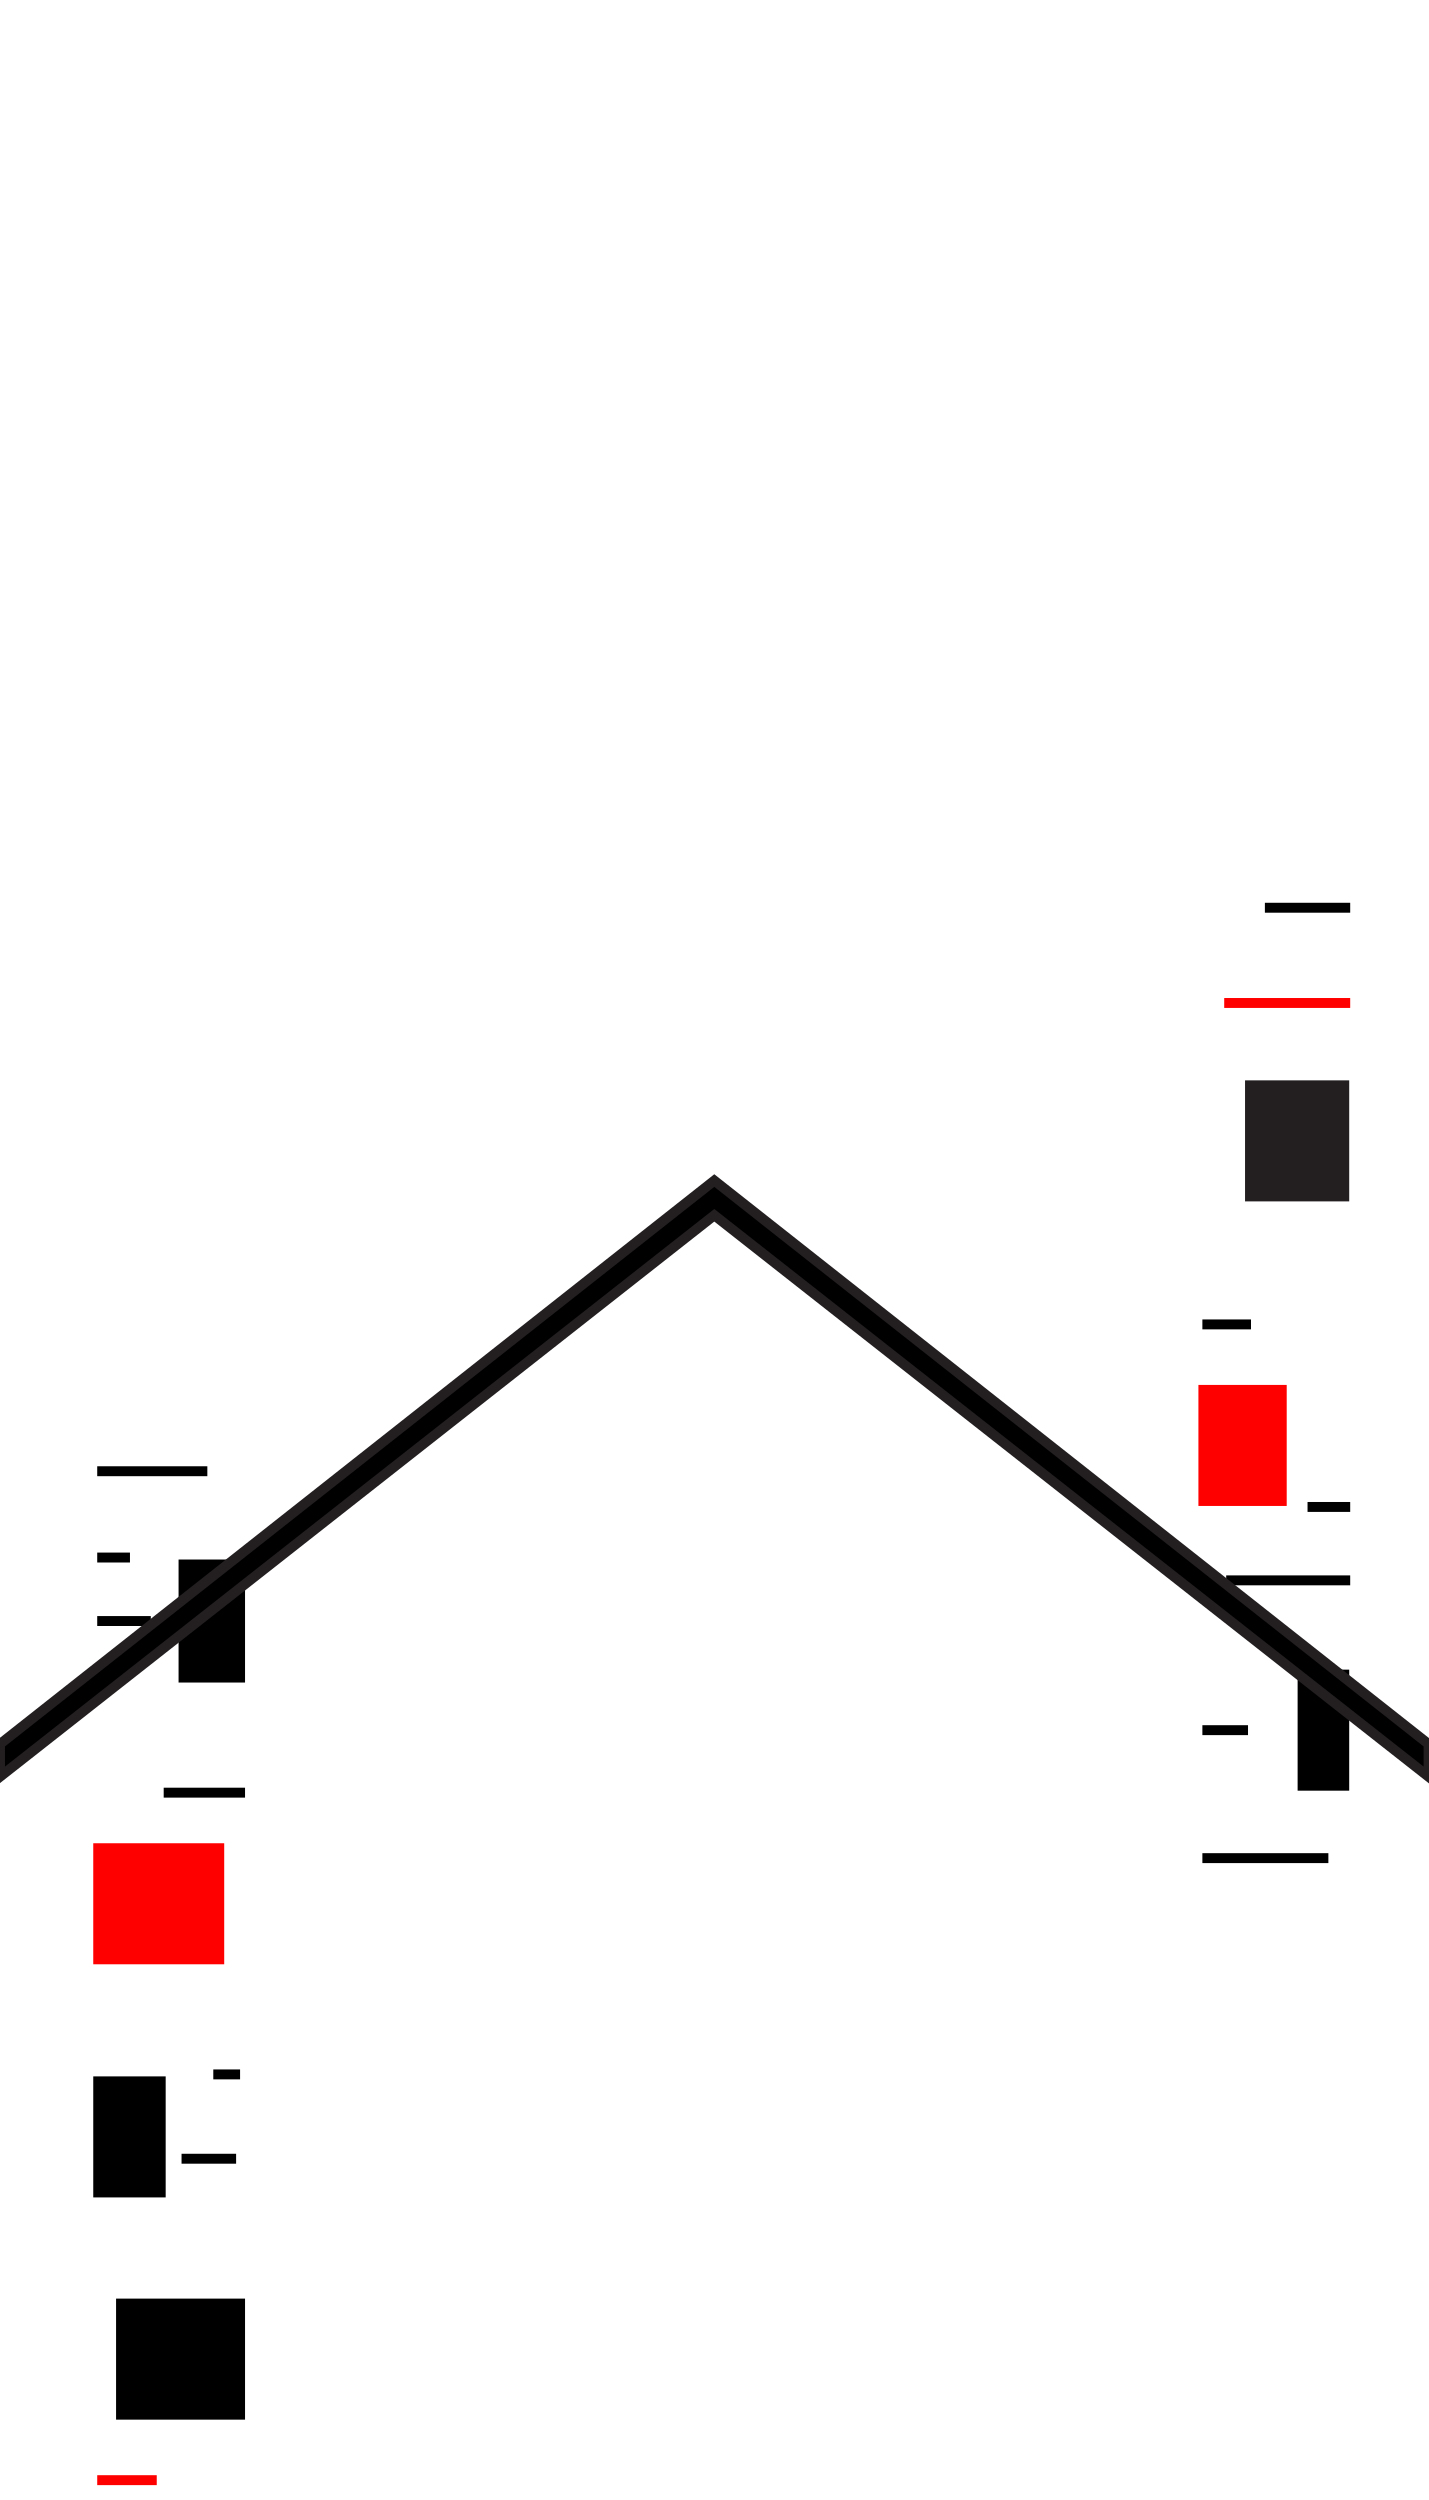
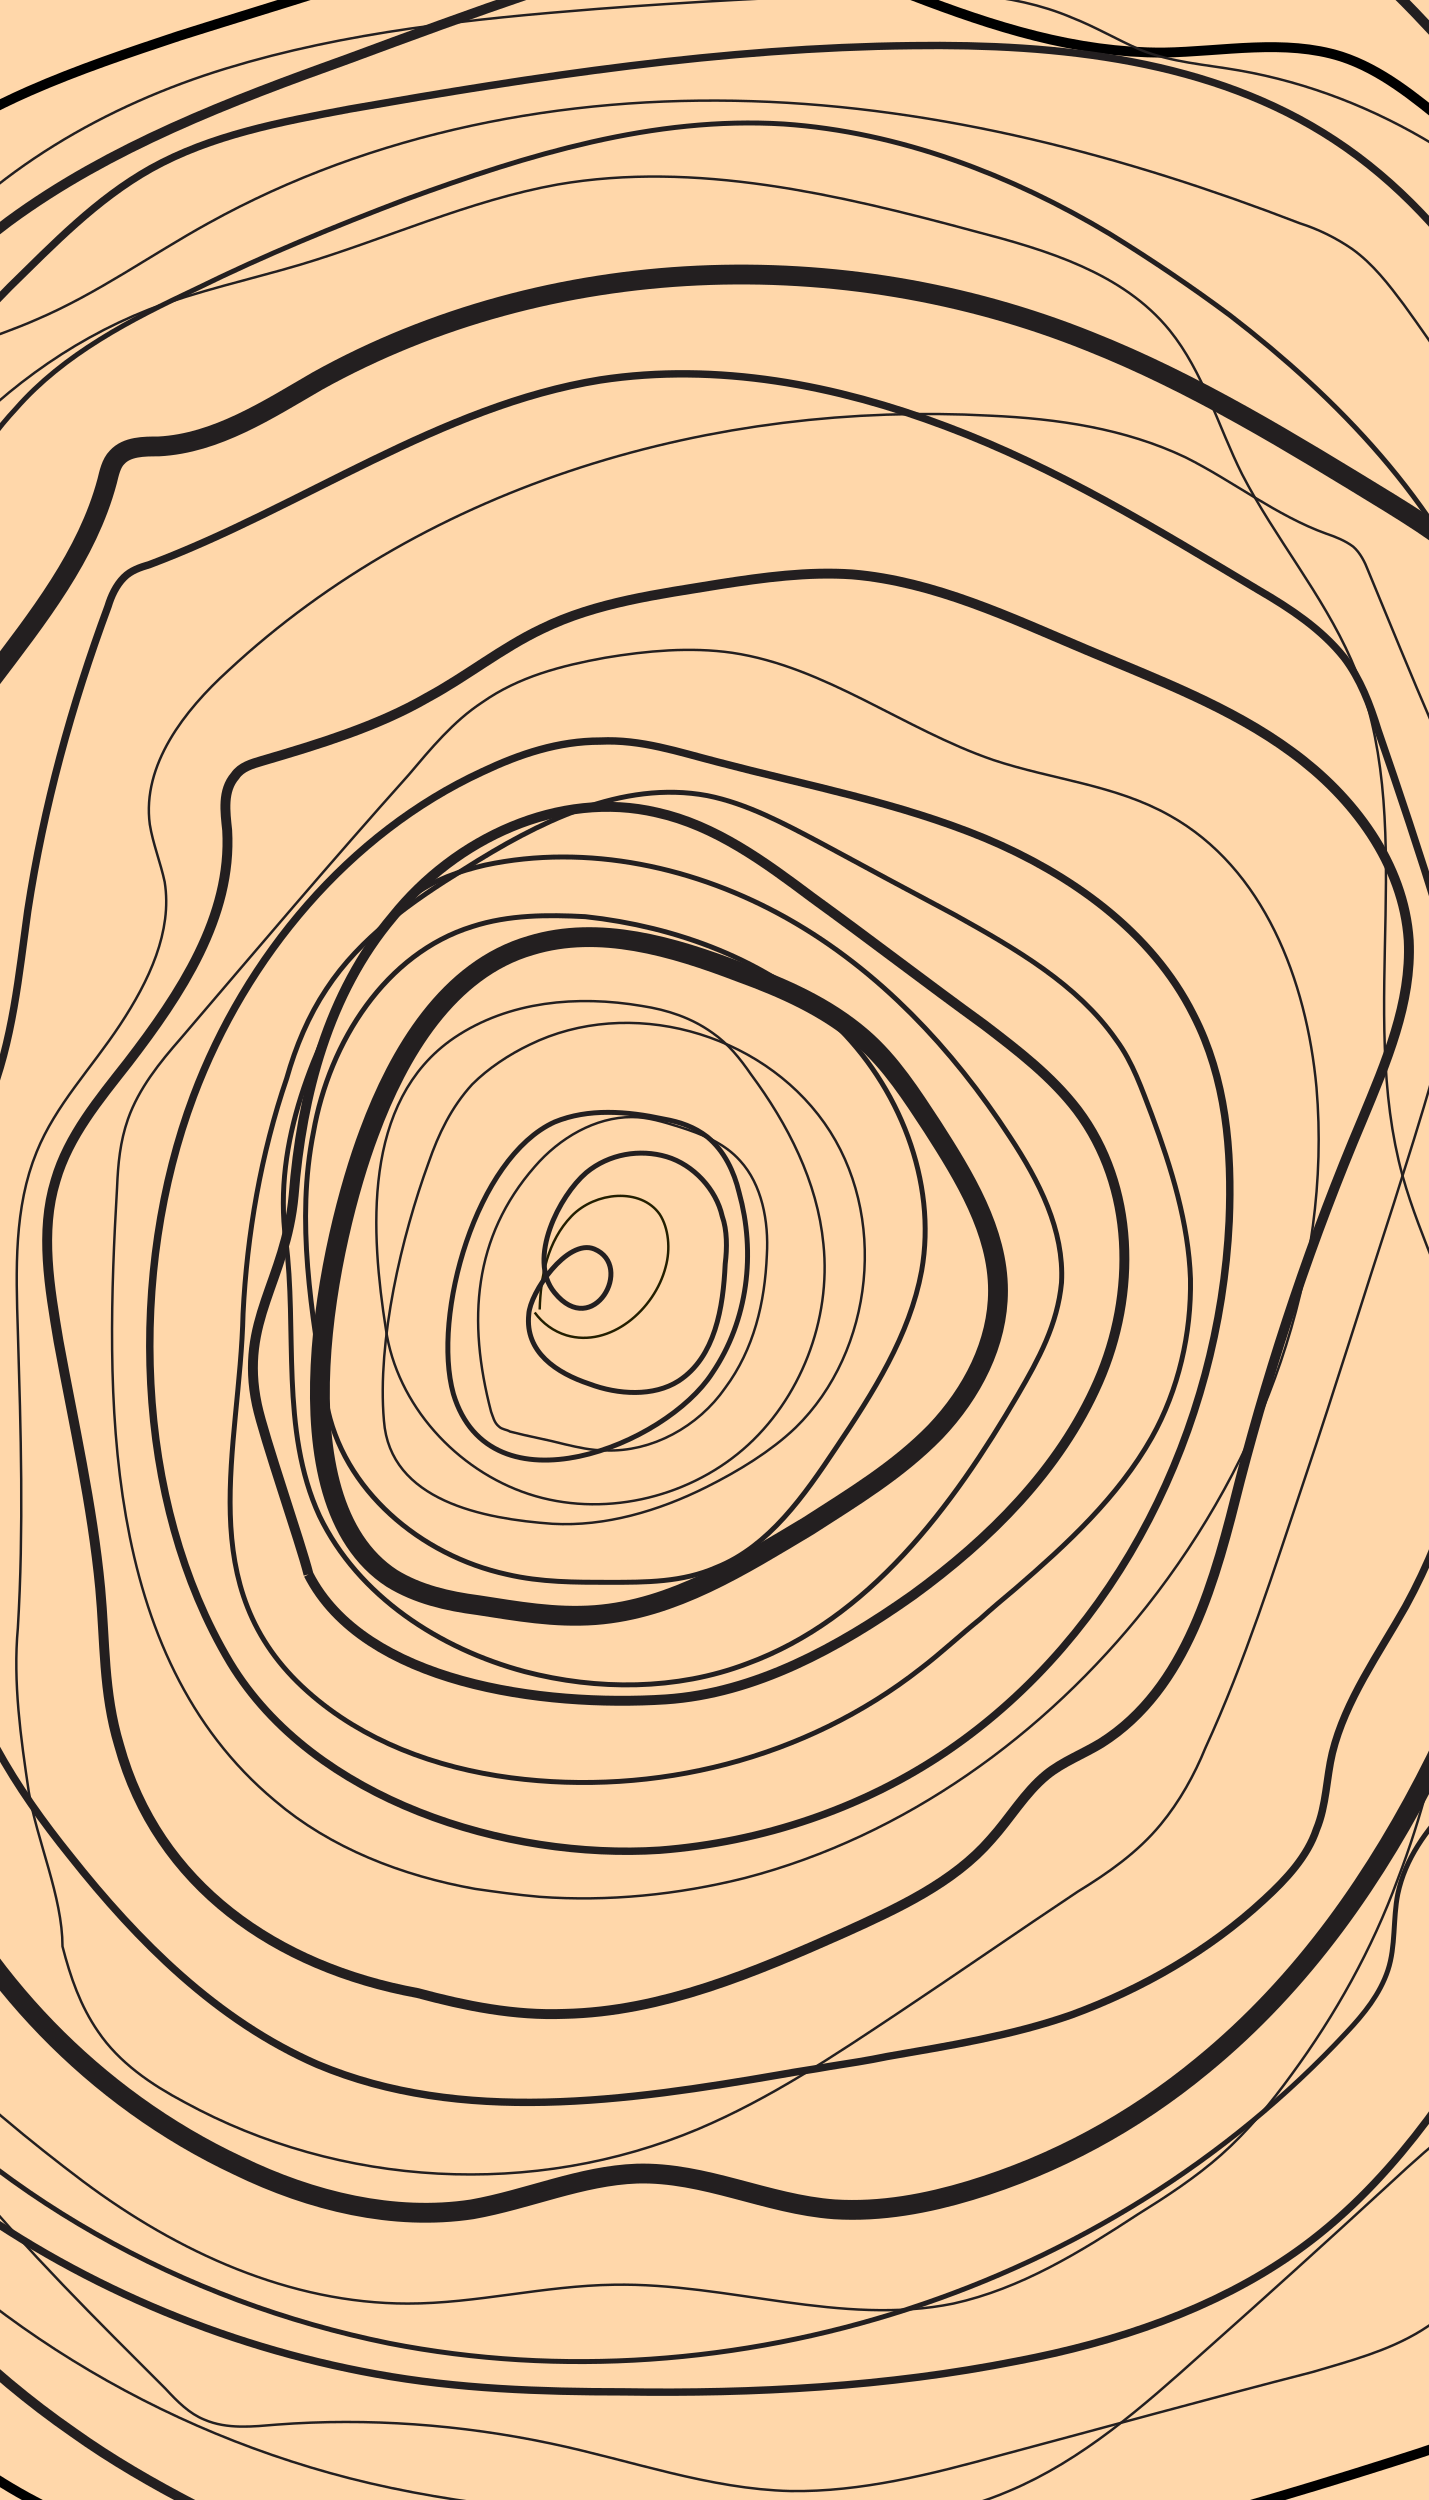
<svg xmlns="http://www.w3.org/2000/svg" version="1.1" id="Layer_1" x="0px" y="0px" viewBox="0 0 144 252" style="enable-background:new 0 0 144 252;" xml:space="preserve">
  <style type="text/css">
- 	.st0{fill:#231F20;}
- 	.st1{fill:#FF0000;}
- 	.st2{fill:none;stroke:#000000;stroke-miterlimit:10;}
- 	.st3{fill:none;stroke:#FF0000;stroke-miterlimit:10;}
- 	.st4{stroke:#231F20;}
+ 	.st0{fill:#FFD7AA;}
+ 	.st1{fill:none;stroke:#000000;stroke-miterlimit:10;}
+ 	.st2{fill:none;stroke:#231F20;stroke-miterlimit:10;}
+ 	.st3{fill:none;stroke:#231F20;stroke-width:2;stroke-miterlimit:10;}
+ 	.st4{fill:none;stroke:#231F20;stroke-width:0.25;stroke-miterlimit:10;}
+ 	.st5{fill:none;stroke:#231F20;stroke-width:0.5;stroke-miterlimit:10;}
+ 	.st6{fill:none;stroke:#231F00;stroke-width:0.25;stroke-miterlimit:10;}
+ 	.st7{fill:none;stroke:#231F20;stroke-width:0.75;stroke-miterlimit:10;}
</style>
+   <rect x="-3.1" y="-2.2" class="st0" width="150.1" height="256.4" />
  <g>
-     <rect x="125.5" y="108.9" class="st0" width="10.5" height="12.2" />
-     <rect x="120.8" y="139.6" class="st1" width="8.9" height="12.2" />
-     <rect x="130.8" y="168.3" width="5.2" height="12.2" />
-     <line class="st2" x1="127.5" y1="91.5" x2="136.1" y2="91.5" />
-     <line class="st3" x1="123.4" y1="101.1" x2="136.1" y2="101.1" />
-     <line class="st2" x1="121.2" y1="133.5" x2="126.1" y2="133.5" />
-     <line class="st2" x1="131.8" y1="151.9" x2="136.1" y2="151.9" />
-     <line class="st2" x1="123.6" y1="159.3" x2="136.1" y2="159.3" />
-     <line class="st2" x1="121.2" y1="174.4" x2="125.8" y2="174.4" />
-     <line class="st2" x1="121.2" y1="187.3" x2="133.9" y2="187.3" />
+     <path class="st1" d="M18.1,3.6C13,5.3,7.9,7,2.9,9.2c-28.7,12.7-47.6,41.6-55.8,72c-6.2-2.3-13.2,2.5-15.5,8.7s-1.2,13.1,0.5,19.4   c3,11.5,7.6,22.5,9.7,34.2c3.7,20.2,0.3,42.4,10.3,60.3c4.6,8.3,11.8,14.8,18.8,21.2c5.3,4.9,10.7,9.7,16,14.6   c4,3.6,8,7.3,12.6,10.2c4.2,2.7,8.8,4.8,13.5,6.6c40.6,15.1,86,4.9,127.2-8.2c7-2.2,14.2-4.7,19.7-9.5c7.2-6.3,10.7-15.8,16.7-23.2   c4.5-5.5,10.4-9.8,13.7-16c5.9-10.8,2.7-24.2,3.4-36.5c0.5-9.4,3.4-18.4,4.9-27.7c3.9-23.7-1.5-48.9-14.8-68.9   c-1.4-2.1-2.9-4.2-3.6-6.6c-1.4-4.8,0.4-10-0.7-14.9c-1.2-5.2-5.5-9-9.6-12.4c-8-6.7-16-13.3-24-20c-3.3-2.7-6.7-5.5-10.7-6.8   c-5.7-1.8-11.9-0.5-17.9-0.4C99.5,5.4,84.2-5.4,67.2-9c-8-1.7-12.5,0.3-19.7,3C37.9-2.4,27.9,0.5,18.1,3.6z" />
+     <path class="st2" d="M31.1,158.7c5.6,11,23.6,13.4,36,12.6c9-0.6,17.4-5.2,24.9-10.5c7.7-5.6,14.8-12.6,18.7-21.5   s3.7-19.7-2.1-27.4c-2.6-3.4-6-6-9.4-8.6c-5.8-4.2-11.5-8.6-17.3-12.8c-4.8-3.6-9.8-7.3-15.7-8.6c-9.8-2.3-20.3,2.6-26.6,10.5   c-6.5,7.7-9.2,17.9-10,28.1c-0.8,8.7-5.5,12.6-3.7,21.1C26.6,144.9,30.3,155.5,31.1,158.7" />
+     <path class="st3" d="M39.5,159.1c2.6,1.6,5.6,2.3,8.7,2.7c3.9,0.6,7.7,1.3,11.8,1c7.9-0.6,14.8-5,21.5-9c4.5-2.9,9-5.6,12.8-9.5   c3.7-3.9,6.3-8.9,6.3-14.2c0-6-3.4-11.5-6.6-16.5c-2.1-3.2-4.2-6.5-7.1-9c-3.6-3.1-7.9-5-12.3-6.6c-6.8-2.6-14.2-4.8-21.1-2.7   c-8.3,2.4-13.3,10.8-16.3,18.9C33.2,124.8,27.4,151.2,39.5,159.1z" />
+     <path class="st4" d="M55.7,153.6c5.3,0.3,10.7-1.3,15.5-3.7c3.2-1.6,6.5-3.6,9-6c7.9-7.7,9.4-21.5,2.9-30.7s-19.7-12.8-29.7-7.9   c-2.1,1-4.2,2.4-5.8,4c-2.1,2.3-3.4,5-4.4,7.9c-2.7,7.4-5.2,17.9-4.5,26C39.3,151.3,48.7,153.1,55.7,153.6z" />
+     <path class="st5" d="M71.8,138.4c3.6-5.3,4.4-12.1,2.7-18.2c-0.5-2.1-1.5-4.2-3.2-5.6c-1.3-1-2.7-1.5-4.4-1.8   c-3.7-0.8-7.6-1.1-11,0.3c-7.9,3.6-12.4,19.5-10.2,27.4C49.4,152.8,67.1,145.7,71.8,138.4z" />
+     <path class="st6" d="M53.9,132.3c0.8,1.1,1.9,1.9,3.2,2.3c4.4,1.3,8.9-2.6,10-6.9c0.5-1.8,0.3-3.9-0.6-5.3   c-1.9-2.7-6.5-2.3-8.9,0.2s-3.1,6-3.2,9.4" />
+     <path class="st5" d="M31,170.5c5.6,5,12.9,7.7,20.5,8.7c14.5,1.9,29.7-1.9,41.3-11c2.1-1.6,4-3.4,6-5c1.1-1,2.4-2.1,3.6-3.1   c5.2-4.5,10.3-9.2,13.7-15.2c2.7-4.8,4-10.5,3.9-16c-0.2-5.6-1.9-11.1-3.9-16.5c-1-2.6-1.9-5.3-3.6-7.6   c-3.9-5.6-10.2-9.2-16.3-12.6c-4.5-2.4-9-4.8-13.6-7.3C79,83,75.3,81,71.3,80.2c-8.6-1.6-17.1,2.7-24.5,7.4   c-5.2,3.2-10.5,6.9-13.9,12.1c-1.8,2.7-3.1,5.8-4,9c-2.6,7.6-4,15.7-4.4,23.7C24.2,146.1,19.2,160,31,170.5z" />
+     <path class="st4" d="M27.7,181.5c5.6,4.8,12.9,7.6,20.2,8.9c2.1,0.3,4.2,0.6,6.5,0.8c6.9,0.5,13.9-0.2,20.7-1.9   c16.1-4.2,30.2-14.4,40.5-27.4c11.6-14.7,18.7-33.6,17.1-52.3c-1-10.8-5.3-22.1-14.8-27.4c-5.5-3.1-11.8-3.6-17.8-5.6   c-9-3.1-16.9-9.4-26.3-10.8c-4.2-0.6-8.6-0.2-12.8,0.5c-4.4,0.8-8.7,1.9-12.4,4.5c-2.9,1.9-5.2,4.7-7.4,7.3   c-7.7,8.6-15.4,17.7-23,26.6c-2.1,2.4-4.2,5-5.3,8.1c-0.8,2.3-1,4.5-1.1,6.9C10.6,140.5,10.1,166.8,27.7,181.5z" />
+     <path class="st2" d="M42.1,200.9c4.8,1.3,9.8,2.3,14.8,2.1c9.8-0.2,19.2-4.2,28.2-8.2c5.3-2.4,11-5,14.8-9.4   c1.9-2.1,3.4-4.7,5.6-6.5c1.6-1.3,3.7-2.1,5.5-3.2c8.7-5.5,11.5-16.5,14-26.5c3.2-12.3,7.3-24.5,12.3-36.3c2.4-5.8,5-11.8,4.7-18.1   c-0.5-7.7-5.6-14.5-11.8-19c-6.1-4.5-13.6-7.3-20.7-10.3c-7.6-3.2-15.3-6.9-23.6-7.6c-4.5-0.3-8.9,0.3-13.4,1   c-6.1,1-12.4,1.8-17.9,4.5c-4,1.9-7.6,4.8-11.5,6.9c-5,2.9-10.9,4.7-16.7,6.4c-1,0.3-2.1,0.6-2.7,1.5c-1.3,1.5-1,3.6-0.8,5.5   c0.5,8.7-4.7,16.5-10,23.4c-2.9,3.7-6,7.4-7.3,11.9C4,124.2,5,129.8,5.9,135.2c1.5,8.2,3.4,16.5,4.2,24.9   c0.5,5.3,0.3,10.5,1.9,15.8C15.9,190.1,27.9,198.3,42.1,200.9z" />
+     <path class="st4" d="M6.3,196.2c0.8,3.1,1.8,6,3.6,8.6c2.1,3.1,5.3,5.3,8.7,7.1c15.7,8.6,35.2,9.7,51.8,2.7   c7.3-3.1,13.7-7.4,20.3-11.8c6-4,11.9-8.1,17.9-12.1c3.1-1.9,6.1-4,8.4-6.8c1.9-2.3,3.4-5,4.5-7.7c4-8.7,6.9-17.9,10-27.1   s6-18.6,9-27.8c2.7-8.6,5.6-17.3,6.9-26.3c0.6-4.2,1-8.6,0.2-12.8c-0.6-3.1-1.8-6-3.1-8.9c-2.3-5.3-4.4-10.5-6.6-15.8   c-0.3-0.8-0.8-1.8-1.5-2.4c-0.8-0.6-1.8-1-2.7-1.3c-5-1.8-9.4-5.3-14.2-7.7c-6.1-2.9-12.9-3.9-19.7-4.2C72,40.4,43.3,48.7,23,67.6   c-4.4,4-8.7,9.5-7.9,15.5c0.3,1.9,1.1,3.9,1.5,5.8c0.8,5-1.6,10-4.5,14.4s-6.5,8.1-8.4,12.8c-2.3,5.6-2.1,11.9-1.9,18.1   c0.3,10,0.6,19.9,0,29.9c-0.5,5.5,0.3,11.1,1.1,16.5C3.7,185.5,6.3,191.2,6.3,196.2z" />
+     <path class="st7" d="M7.1,187.1c6.8,8.6,14.8,16.6,24.9,21c14.5,6.1,31.2,3.7,46.8,1c1.6-0.3,3.2-0.5,4.8-0.8   c1.9-0.3,3.9-0.6,5.8-1c6.3-1.1,12.6-2.1,18.6-4.2c7.1-2.6,13.9-6.5,19.4-11.6c2.3-2.1,4.4-4.4,5.3-7.1c1-2.4,1-5.2,1.6-7.7   c1.3-5.3,4.7-10,7.4-14.8c4.5-8.2,6.8-17.4,9-26.5c1-3.9,1.9-7.7,1.9-11.8c0-4.2-1.1-8.4-2.1-12.4c-3.4-12.8-7.3-25.2-11.6-37.6   c-0.8-2.6-1.8-5.2-3.4-7.3c-2.3-2.9-5.5-5-8.6-6.8c-10.2-6.1-20.3-12.3-31.5-16.5c-11.1-4.2-23.1-6.5-34.9-4.7   c-16.1,2.6-30,12.8-45.4,18.6c-1,0.3-1.9,0.6-2.6,1.3c-0.8,0.8-1.3,1.9-1.6,2.9c-3.7,10-6.5,20.2-8.1,30.7   c-0.9,6.4-1.5,13.2-4,19.3c-2.4,6.1-6.6,11.8-6.5,18.4c0.2,4.5,2.4,8.7,3.7,12.9c2.4,7.6-2.4,13.4-1,21.1   C-3.4,172.5,1.7,180.4,7.1,187.1z" />
+     <path class="st3" d="M24,218.3c7.4,3.6,15.7,5.6,23.6,4.4c5.6-1,11-3.4,16.6-3.6c6.8-0.2,13.1,3.1,19.9,3.6   c4.7,0.3,9.4-0.6,13.7-1.9c8.6-2.6,16.5-6.9,23.4-12.6c20.3-16.6,29.9-42.9,37.4-68c4.5-14.7,8.6-30,6.3-45.4   c-1.5-9.4-5.3-18.2-9-26.8c-1.1-2.7-2.4-5.5-4.2-7.9c-3.1-4-7.4-6.8-11.6-9.4c-9.8-6-19.7-12.1-30.3-16.3c-24.9-10-54.4-9-77.8,4   c-5,2.9-10.2,6.3-16,6.6c-1.5,0-3.2,0-4.2,1.1c-0.6,0.6-0.8,1.6-1,2.4c-4,15-19.9,25-22.3,40.5c-0.6,4.5-0.2,9,0,13.6   c0.2,9.4-1.9,18.7-5.8,27.1c-1,2.1-2.1,4.2-1.5,6.5c0.5,1.6,1.8,2.7,2.7,4.2c5,6.8,1.6,16.9,2.4,24.7c0.8,6.9,2.3,13.6,5.2,19.9   C-2.1,199.3,9.5,211.5,24,218.3z" />
+     <path class="st4" d="M8.4,219.9c9.5,7.1,20.8,12.3,32.7,12.3c6.9,0,13.7-1.8,20.8-1.9c11.5-0.2,22.9,4.2,34.2,1.9   c6.8-1.5,12.8-5.2,18.6-9c2.9-1.8,5.8-3.7,8.4-6c2.7-2.4,5-5.2,7.1-8.1c4.4-6,8.1-12.6,10.7-19.7c4.8-12.4,6.5-26,7.3-39.2   c0.2-4.4,0.3-8.6-0.5-12.9c-1.3-6.5-4.5-12.3-6.3-18.7c-4.7-16.9,1.8-36-5.2-52.1c-2.9-6.6-7.7-12.3-11-18.7   c-2.4-4.8-3.9-10.3-7.3-14.5c-4.7-5.8-12.4-8.1-19.7-10c-13.7-3.7-28.1-7.1-42-4.7c-8.9,1.6-17.3,5.5-26,8.1   C25.1,28.2,20,29.3,15,31.2c-16.5,6.5-28.4,21.5-34.9,38s-8.6,34.2-10.3,51.8c-0.6,5.8-1.1,11.9,0.5,17.6c1,3.6,2.9,6.8,4,10.2   c4.4,12.4,0.5,26.1,4.8,38.6C-16.5,199.7-1.7,212.3,8.4,219.9z" />
+     <path class="st4" d="M49.5,142.3c0.2,0.5,0.3,1.1,0.8,1.5c0.3,0.3,0.8,0.3,1.1,0.5c1.9,0.5,3.7,0.8,5.6,1.3c1.3,0.3,2.6,0.6,4,0.6   c4.7,0.2,9.4-2.4,12.1-6.3c2.9-3.9,4-8.6,4.2-13.4c0.2-3.4-0.5-7.1-2.7-9.5c-1.6-1.8-3.9-2.7-6.1-3.4c-1.6-0.5-3.2-1-4.8-1   c-3.7,0-7.3,2.1-9.8,5C47.7,124.7,47.1,133.1,49.5,142.3z" />
+     <path class="st5" d="M59.4,139.5c2.9,1.1,6.5,1.3,9-0.3c3.7-2.4,4.5-7.4,4.7-11.8c0.2-1.6,0.2-3.4-0.3-4.8c-0.6-2.7-2.9-5.2-5.6-6   s-5.8-0.3-8.1,1.6c-2.7,2.3-6,8.7-3.2,12.1c3.9,4.8,8.1-2.7,4-4.4c-2.7-1.1-6.5,4.4-6.6,6.6C52.9,136.3,56.1,138.4,59.4,139.5z" />
+     <path class="st5" d="M51.1,158.7c3.4,0.8,6.9,0.8,10.3,0.8c3.7,0,7.4,0,10.8-1.5c5.3-2.1,8.9-7.3,12.1-12.1   c3.7-5.5,7.4-11.3,8.6-17.8c1.6-9-2.3-18.7-8.9-25s-15.8-9.7-25-10.7c-3.8-0.2-7.7-0.2-11.4,1c-8.7,2.7-14.4,11.6-16,20.7   c-1.8,9-0.2,18.2,1.3,27.3C34.5,150.2,42.4,156.8,51.1,158.7z" />
+     <path class="st7" d="M95.5,176.5c17.3-11.8,27.4-32.6,28.4-53.4c0.3-7.1-0.3-14.4-3.6-20.8c-4.2-8.4-12.4-14.2-21-17.8   c-8.7-3.6-17.9-5.3-27-7.7c-3.9-1-7.7-2.3-11.8-2.1c-4.2,0-8.1,1.3-11.9,3.1C35.2,84,24.8,96.4,19.5,110.5   c-6.6,17.6-6.1,40.7,3.7,57.1c8.4,13.9,27.9,19.9,43.3,18.9C76.8,185.7,87,182.3,95.5,176.5z" />
+     <path class="st5" d="M-14.6,205.2c13.6,16.1,33.1,26.8,53.8,31c34.7,6.8,72.5-5.5,96.5-31.3c1.8-1.9,3.4-3.9,4.2-6.3   c0.8-2.4,0.5-5.2,1-7.7c1.5-7.1,8.4-11.3,12.8-16.9c6.8-8.6,7.7-20.2,8.4-31.2c0.6-10.7,1.5-21.3,2.1-31.8c0.2-3.2,0.5-6.6-0.3-9.7   c-0.8-3.4-2.9-6.5-4.4-9.5c-4.5-8.9-5.6-19.2-9.4-28.4c-5.2-12.8-15.2-23.2-26.1-31.6c-3.9-2.9-7.9-5.6-12.1-8.2   c-10-6-21.3-10.3-32.9-11.1c-13.1-0.8-25.8,3.1-38.1,7.6c-7.1,2.7-14.2,5.6-21.1,9c-6.6,3.1-13.4,6.6-18.2,12.1   c-7.4,7.9-10,19.1-12.5,29.6c-3.6,15.8-6.9,31.6-10.8,47.3c-3.7,15.3-12.9,28.2-11.3,44.1C-31.4,177.6-24.7,193-14.6,205.2z" />
+     <path class="st4" d="M-32.6,128.2c-2.6-17.3-5-35,0-51.7c2.3-7.4,6-14.4,9.7-21.3c3.6-6.6,7.4-13.4,13.7-17.4   c4-2.6,8.6-3.7,12.9-5.6c6.1-2.6,11.5-6.5,17.3-9.7c16.6-9.2,35.8-12.9,54.8-12.3c19,0.6,37.6,5.5,55.2,12.3   c1.9,0.6,3.7,1.5,5.3,2.6c2.1,1.5,3.7,3.6,5.2,5.6c12.9,17.8,22.9,37.8,29.5,58.8c6.8,21.6,9.8,44.2,10.8,66.8   c0.3,8.4,0.3,16.9-2.3,25c-2.1,6.8-5.8,12.8-9.7,18.6c-5.2,8.1-10.5,16-16,23.7c-2.9,4.2-6.1,8.6-10.5,11.3   c-3.4,2.1-7.3,3.1-11,4.2c-10.5,2.7-21,5.6-31.5,8.4c-6.9,1.9-14,3.7-21.1,3.6c-8.2-0.2-16.1-3.1-24.2-4.8   c-9-1.9-18.4-2.6-27.6-1.9c-2.4,0.2-5,0.5-7.3-0.5c-1.5-0.6-2.7-1.8-3.9-3.1c-6.9-6.9-14-13.9-20.3-21.6   c-9.2-11.3-20.3-26.5-22.8-41.2C-28.6,161.5-30.2,144.7-32.6,128.2z" />
+     <path class="st7" d="M-5.2,220.7c12.6,9.4,27.6,15.8,43.1,18.6c8.2,1.5,16.6,1.8,24.9,1.8c13.2,0.2,26.6-0.5,39.7-3.1   c10-1.9,19.9-5.2,28.1-11c9.2-6.5,15.7-16,21.3-25.7c5-8.7,9.5-17.8,12.6-27.3c5.8-17.8,6.9-36.6,7.9-55.2c0.5-8.7,1-17.4,0.2-26.1   c-1.3-14.5-6-28.6-11.6-42c-6-14-13.7-28.2-26.5-36.6C122.2,6,106.7,4.4,92,4.6C72.9,4.8,54,7.7,35.2,11c-6.9,1.3-13.9,2.6-20,6   C9.7,20.1,5.4,24.6,1,28.9c-11,11.3-22,22.6-31.2,35.3c-1.5,2.1-2.9,4.2-3.4,6.6c-0.6,2.7,0,5.8-0.5,8.6c-0.8,6-6.1,10.5-7.3,16.5   c-0.8,4.2,0.5,8.4,1.3,12.4c2.3,11.8,0.6,23.9,1.5,35.8c1.1,15.5,6.8,29.9,10.2,44.7C-25.2,202-15.7,212.8-5.2,220.7z" />
+     <path class="st4" d="M38.9,134c1.1,7.6,7.1,14.2,14.4,16.6s15.8,0.5,21.6-4.5c5.8-5,8.9-13.1,8.1-20.7c-0.6-6.3-3.6-12.1-7.3-17.1   c-1.1-1.6-2.3-3.1-3.9-4.2c-2.1-1.5-4.5-2.3-7.1-2.7c-6.5-1.1-13.4-0.5-18.9,3.2C36.4,111,37.4,124.4,38.9,134z" />
+     <path class="st4" d="M-18.3,215.1c13.4,17.1,32.5,29.3,53.5,34.7c11.3,2.9,23.1,3.7,34.9,4.4c10.7,0.6,21.8,1.1,31.6-3.1   c7.4-3.1,13.6-8.6,19.5-13.9c6.3-5.6,12.6-11.3,18.9-17.1c4.5-4.2,9.2-8.2,14.7-11.1c2.6-1.3,5.5-2.4,7.4-4.7s2.6-5.2,3.2-8.1   c3.9-16.9,7.7-33.7,11.5-50.7c4.2-18.6,8.4-38.3,1.9-56.2c-1.3-3.7-3.1-7.1-3.7-11c-0.6-3.4-0.2-6.9-0.2-10.5   c0.6-28.6-22-55.8-50-60.7c-3.4-0.6-6.8-0.8-10-2.1c-2.3-1-4.5-2.3-6.8-3.2c-6.3-2.7-13.4-2.7-20.3-2.4c-9.2,0.3-18.4,0.8-27.6,1.5   c-12.6,1-25.3,2.3-37.4,6S-0.8,17.2-8.8,27c-3.6,4.4-6.3,9.2-9.5,13.6c-2.9,3.9-6.5,7.6-9.4,11.5c-11,14.7-14.7,33.6-15,51.8   c-0.3,19.2,1.5,39.2,3.1,58.4C-37.5,181.5-30.2,200.1-18.3,215.1z" />
+     <path class="st5" d="M32.2,152.8c3.9,8.1,12.1,13.4,20.7,15.7c7.3,1.9,15.3,1.9,22.4-0.8c12.3-4.5,20.7-15.8,27.3-27.1   c2.1-3.6,4-7.1,4.4-11.3c0.3-5.3-2.3-10.3-5.2-14.7c-5.8-8.9-13.2-16.8-22.4-22S59.2,85,48.9,87.2c-2.6,0.6-5.2,1.5-7.3,3.1   c-2.3,1.8-3.9,4.4-5.2,6.9c-4.7,8.4-8.9,17.8-7.6,27.8C30,134,28.2,144.1,32.2,152.8z" />
+     <path class="st2" d="M-32.6,194.4c9.5,19.7,22.1,38.4,40,50.8c7.7,5.5,16.5,9.5,25,13.6c9.8,4.7,19.7,9.4,29.5,14   c4.2,1.9,8.4,4,12.9,5c7.4,1.6,15,0.3,22.4-1.5c10.5-2.4,20.7-5.8,30.5-10c11.5-4.8,23.1-11.6,29.1-22.6   c5.8-10.8,5.2-24.1,7.6-36.2c0.5-2.7,1.3-5.5,2.7-7.7c1.3-2.1,3.4-3.7,4.8-5.6c3.1-3.7,4.8-8.4,6.5-12.9   c16.3-48.6,15.3-102.7-2.6-150.6c-1-2.6-1.9-5.2-4-6.9c-2.1-1.8-4.8-2.6-7.4-3.7c-14.2-6-21.3-22.9-35.3-29.2   c-5.6-2.4-11.8-3.1-17.9-3.1c-26.1,0-51.5,9-76,18.1c-12,4.3-24.1,8.9-34.3,16.4c-7.1,5.3-13.1,12.1-19,19   C-27.8,52.7-37.6,64.6-41.2,79c-2.6,10.8-2.7,21.6-5.3,32.3c-2.1,8.1-1.9,14.7-1.1,22.8C-45.7,155.7-42.2,174.6-32.6,194.4z" />
  </g>
-   <g>
-     <rect x="11.7" y="231.7" width="13" height="12.2" />
-     <rect x="9.4" y="209.3" width="7.3" height="12.2" />
-     <rect x="9.4" y="185.8" class="st1" width="13.2" height="12.2" />
-     <rect x="18" y="157.2" width="6.7" height="12.4" />
-     <line class="st2" x1="9.8" y1="148.3" x2="20.9" y2="148.3" />
-     <line class="st2" x1="9.8" y1="157" x2="13.1" y2="157" />
-     <line class="st2" x1="9.8" y1="163.4" x2="15.2" y2="163.4" />
-     <line class="st2" x1="16.5" y1="180.7" x2="24.7" y2="180.7" />
-     <line class="st2" x1="21.5" y1="209.1" x2="24.2" y2="209.1" />
-     <line class="st2" x1="18.3" y1="217.6" x2="23.8" y2="217.6" />
-     <line class="st3" x1="9.8" y1="250" x2="15.8" y2="250" />
-   </g>
-   <polygon class="st4" points="0,175.8 72,119 144,175.8 144,179.1 72,122.5 0,179.1 " />
</svg>
